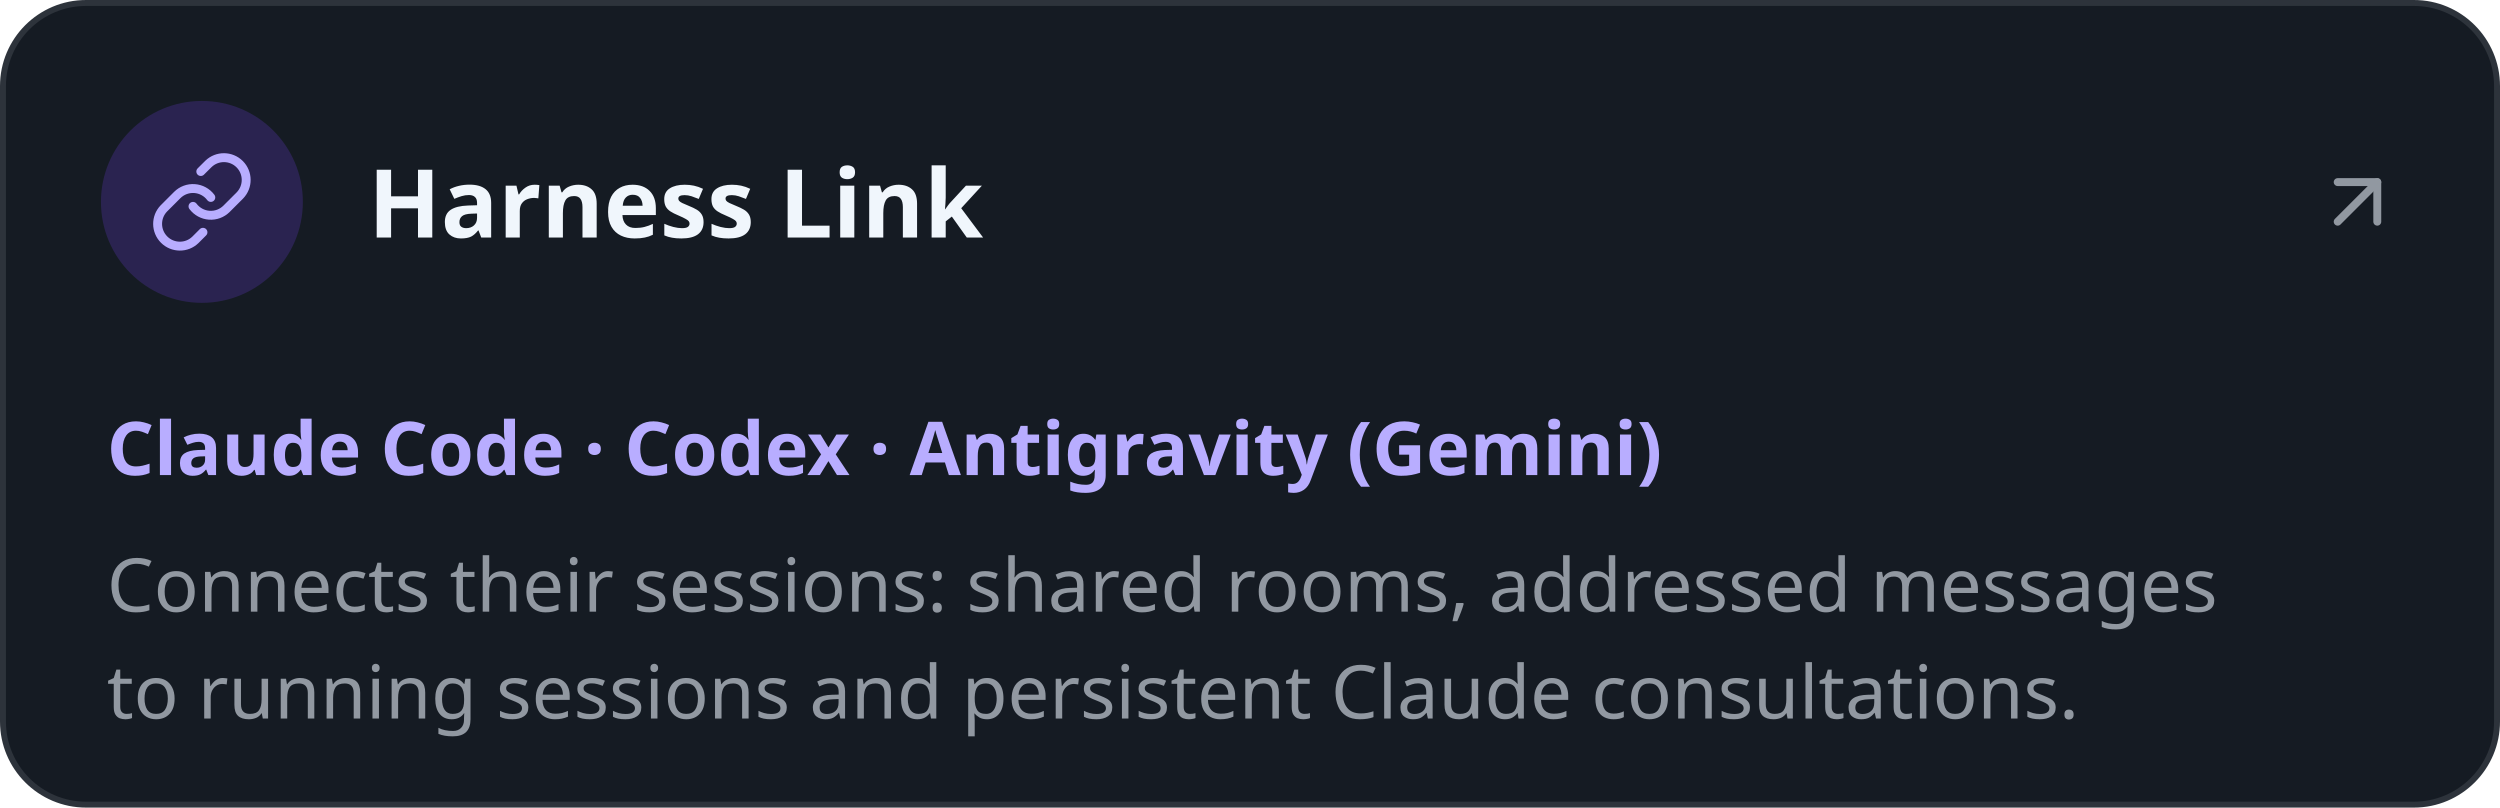
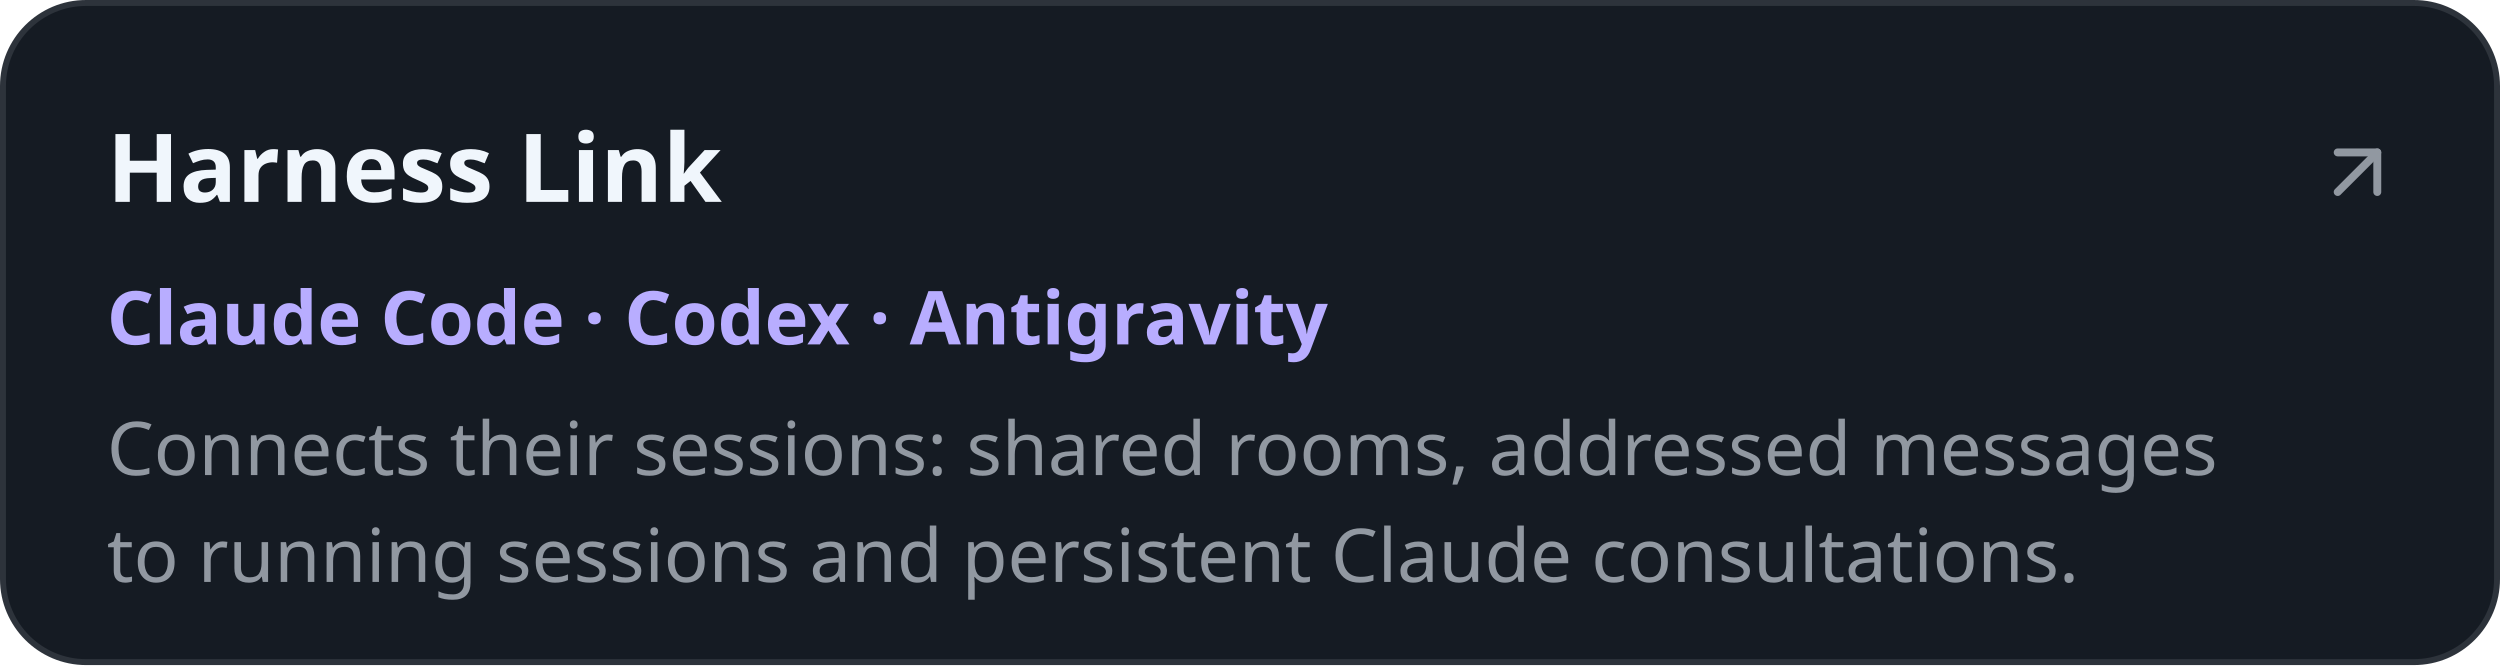
- <svg xmlns="http://www.w3.org/2000/svg" width="421" height="136" viewBox="0 0 421 136">
-   <rect x="0.5" y="0.5" width="420" height="135" rx="14" fill="#151b23" stroke="#2d333b" />
-   <circle cx="34" cy="34" r="17" fill="#2a2350" />
-   <g transform="translate(25.0 25.0) scale(0.75)" fill="none" stroke="#b8adff" stroke-width="2" stroke-linecap="round" stroke-linejoin="round">
-     <path d="M10 13a5 5 0 0 0 7.54.54l3-3a5 5 0 0 0-7.07-7.07l-1.72 1.71" />
-     <path d="M14 11a5 5 0 0 0-7.54-.54l-3 3a5 5 0 0 0 7.07 7.07l1.71-1.71" />
-   </g>
-   <text x="62" y="40" text-anchor="start" font-family="-apple-system, BlinkMacSystemFont, 'Segoe UI', 'Noto Sans', Helvetica, Arial, sans-serif" font-size="16" font-weight="600" fill="#f0f6fc">Harness Link</text>
-   <g transform="translate(389 26.0) scale(0.6667)" fill="none" stroke="#9198a1" stroke-width="2" stroke-linecap="round" stroke-linejoin="round">
+ <svg xmlns="http://www.w3.org/2000/svg" width="421" height="112" viewBox="0 0 421 112">
+   <rect x="0.5" y="0.5" width="420" height="111" rx="14" fill="#151b23" stroke="#2d333b" />
+   <text x="18" y="34" text-anchor="start" font-family="-apple-system, BlinkMacSystemFont, 'Segoe UI', 'Noto Sans', Helvetica, Arial, sans-serif" font-size="16" font-weight="600" fill="#f0f6fc">Harness Link</text>
+   <g transform="translate(389 21.0) scale(0.6667)" fill="none" stroke="#9198a1" stroke-width="2" stroke-linecap="round" stroke-linejoin="round">
    <path d="M7 7h10v10" />
    <path d="M7 17 17 7" />
  </g>
-   <text x="18" y="80" text-anchor="start" font-family="-apple-system, BlinkMacSystemFont, 'Segoe UI', 'Noto Sans', Helvetica, Arial, sans-serif" font-size="12.5" font-weight="600" fill="#b8adff">Claude Code · Codex · Antigravity (Gemini)</text>
-   <text x="18" y="103" text-anchor="start" font-family="-apple-system, BlinkMacSystemFont, 'Segoe UI', 'Noto Sans', Helvetica, Arial, sans-serif" font-size="12.5" font-weight="400" fill="#9198a1">Connects their sessions: shared rooms, addressed messages</text>
-   <text x="18" y="121" text-anchor="start" font-family="-apple-system, BlinkMacSystemFont, 'Segoe UI', 'Noto Sans', Helvetica, Arial, sans-serif" font-size="12.5" font-weight="400" fill="#9198a1">to running sessions and persistent Claude consultations.</text>
+   <text x="18" y="58" text-anchor="start" font-family="-apple-system, BlinkMacSystemFont, 'Segoe UI', 'Noto Sans', Helvetica, Arial, sans-serif" font-size="12.5" font-weight="600" fill="#b8adff">Claude Code · Codex · Antigravity</text>
+   <text x="18" y="80" text-anchor="start" font-family="-apple-system, BlinkMacSystemFont, 'Segoe UI', 'Noto Sans', Helvetica, Arial, sans-serif" font-size="12.5" font-weight="400" fill="#9198a1">Connects their sessions: shared rooms, addressed messages</text>
+   <text x="18" y="98" text-anchor="start" font-family="-apple-system, BlinkMacSystemFont, 'Segoe UI', 'Noto Sans', Helvetica, Arial, sans-serif" font-size="12.5" font-weight="400" fill="#9198a1">to running sessions and persistent Claude consultations.</text>
</svg>
